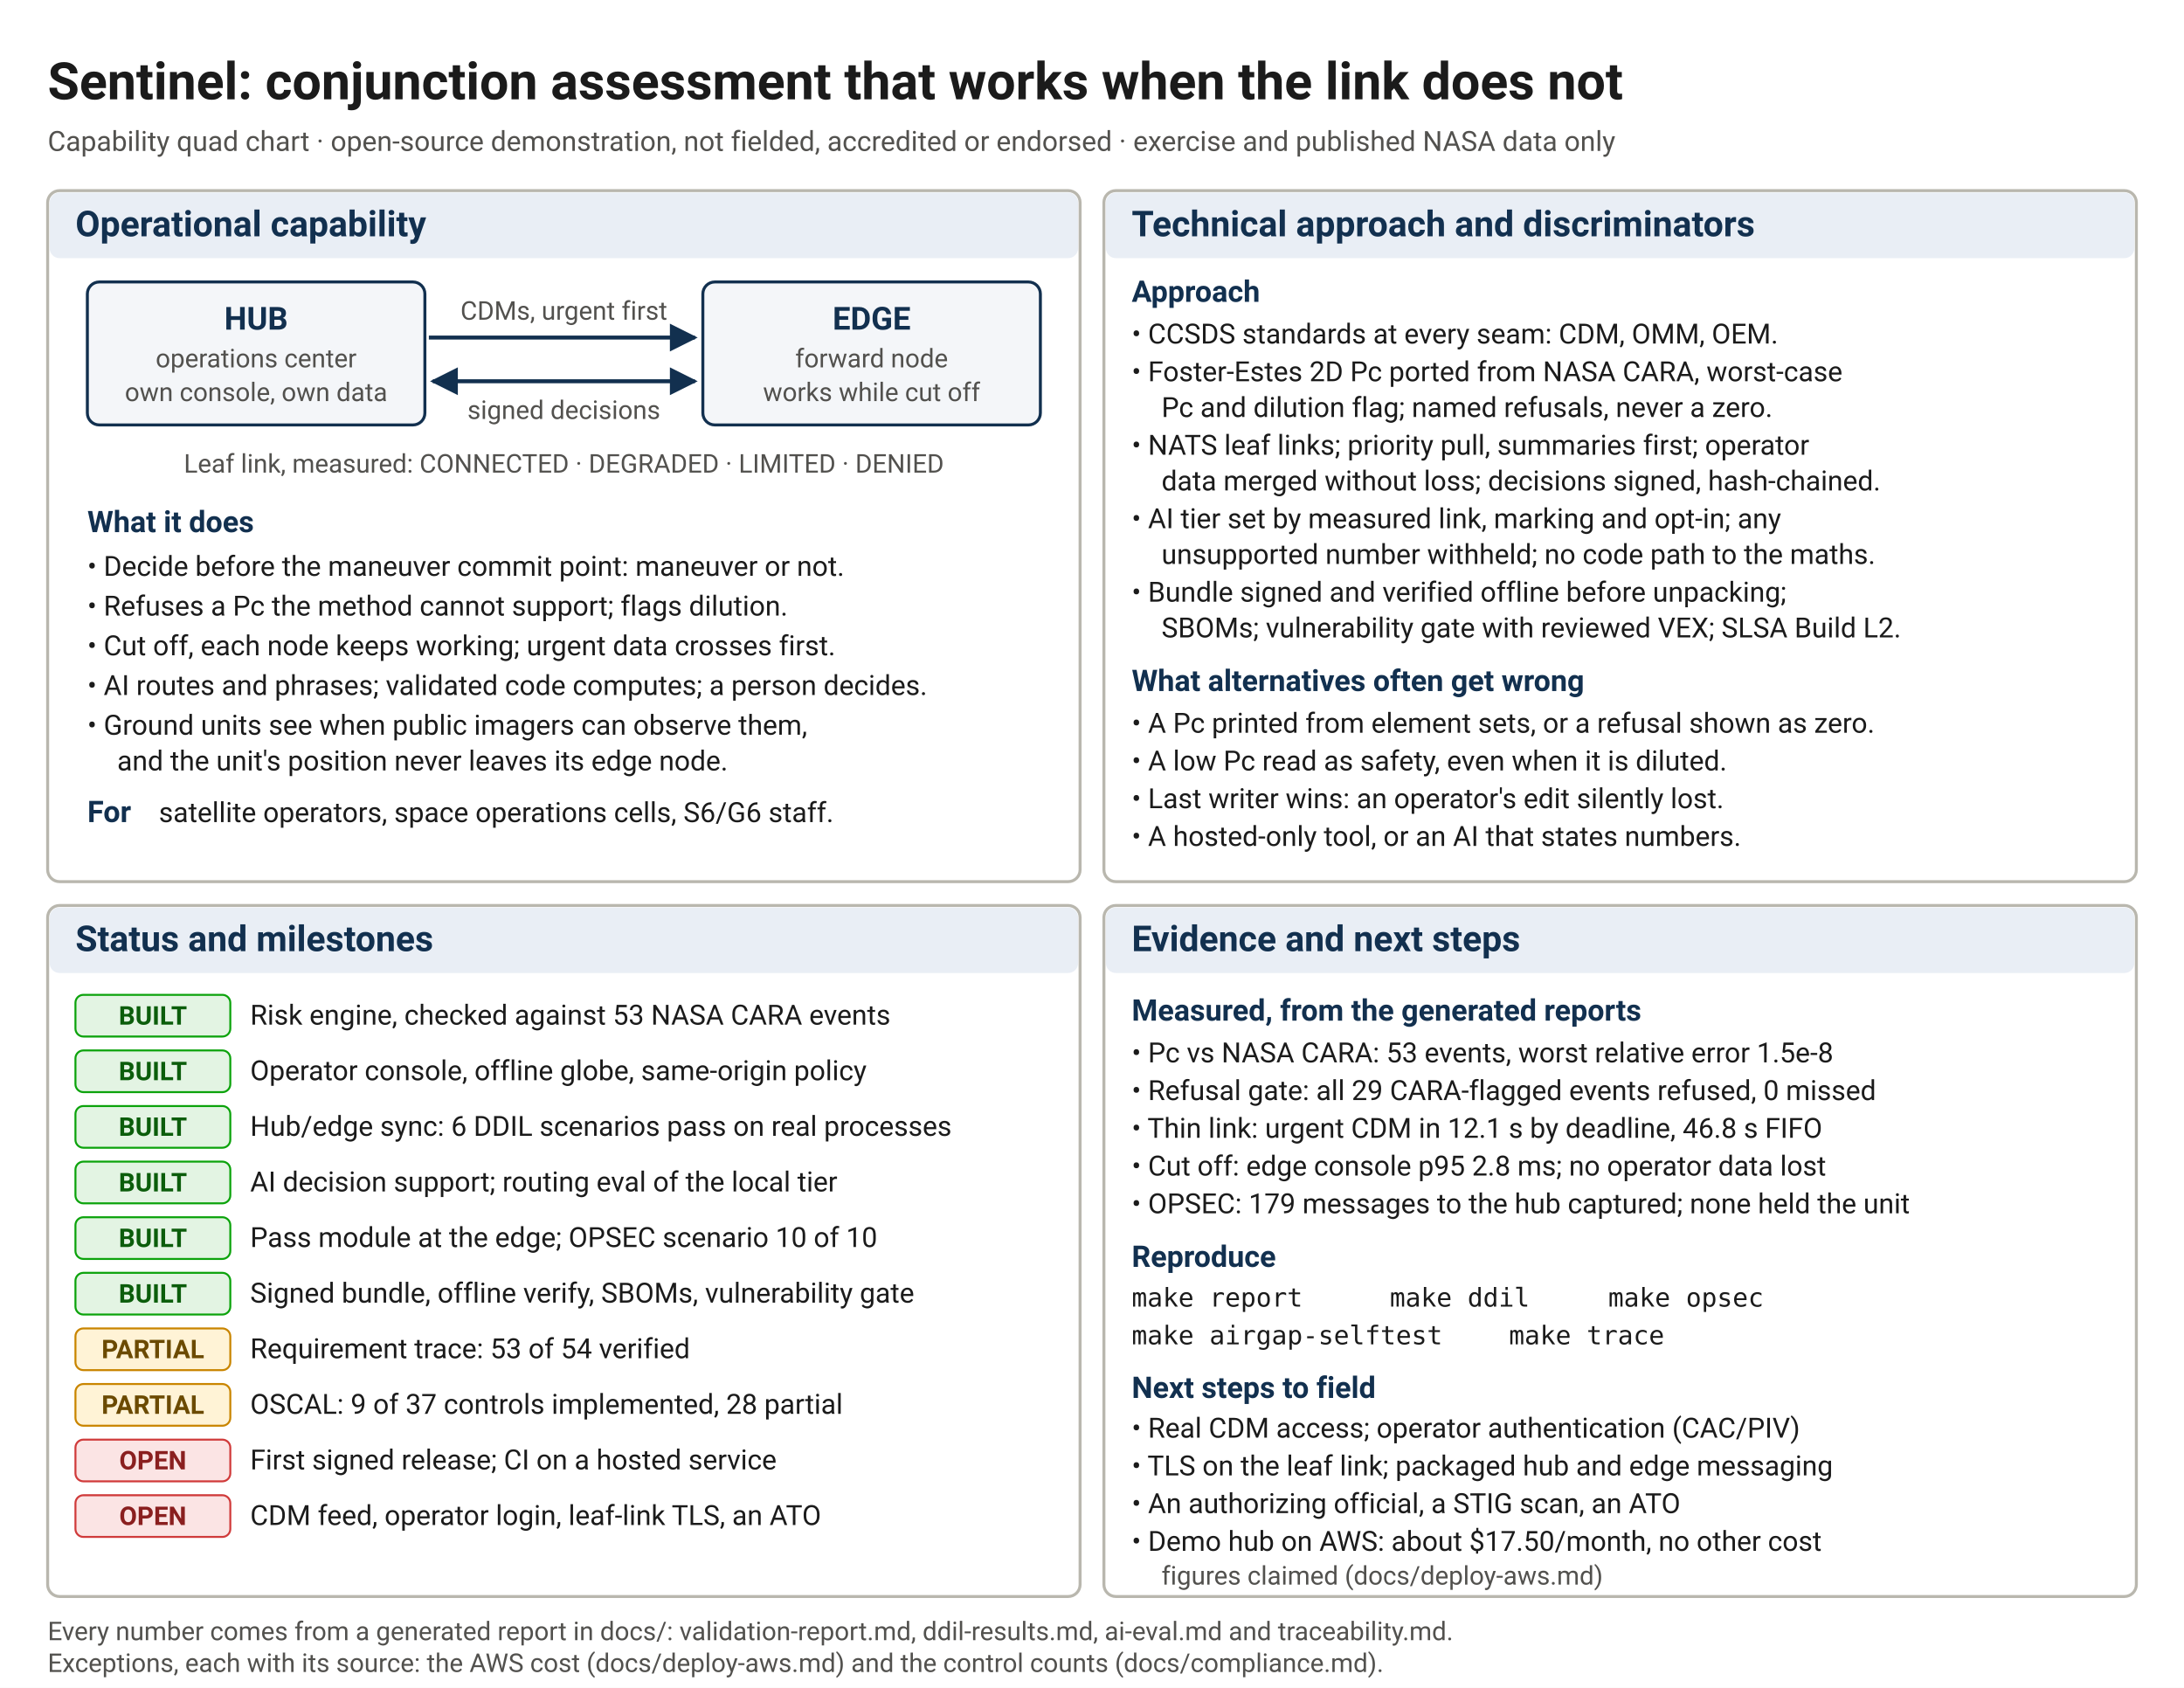
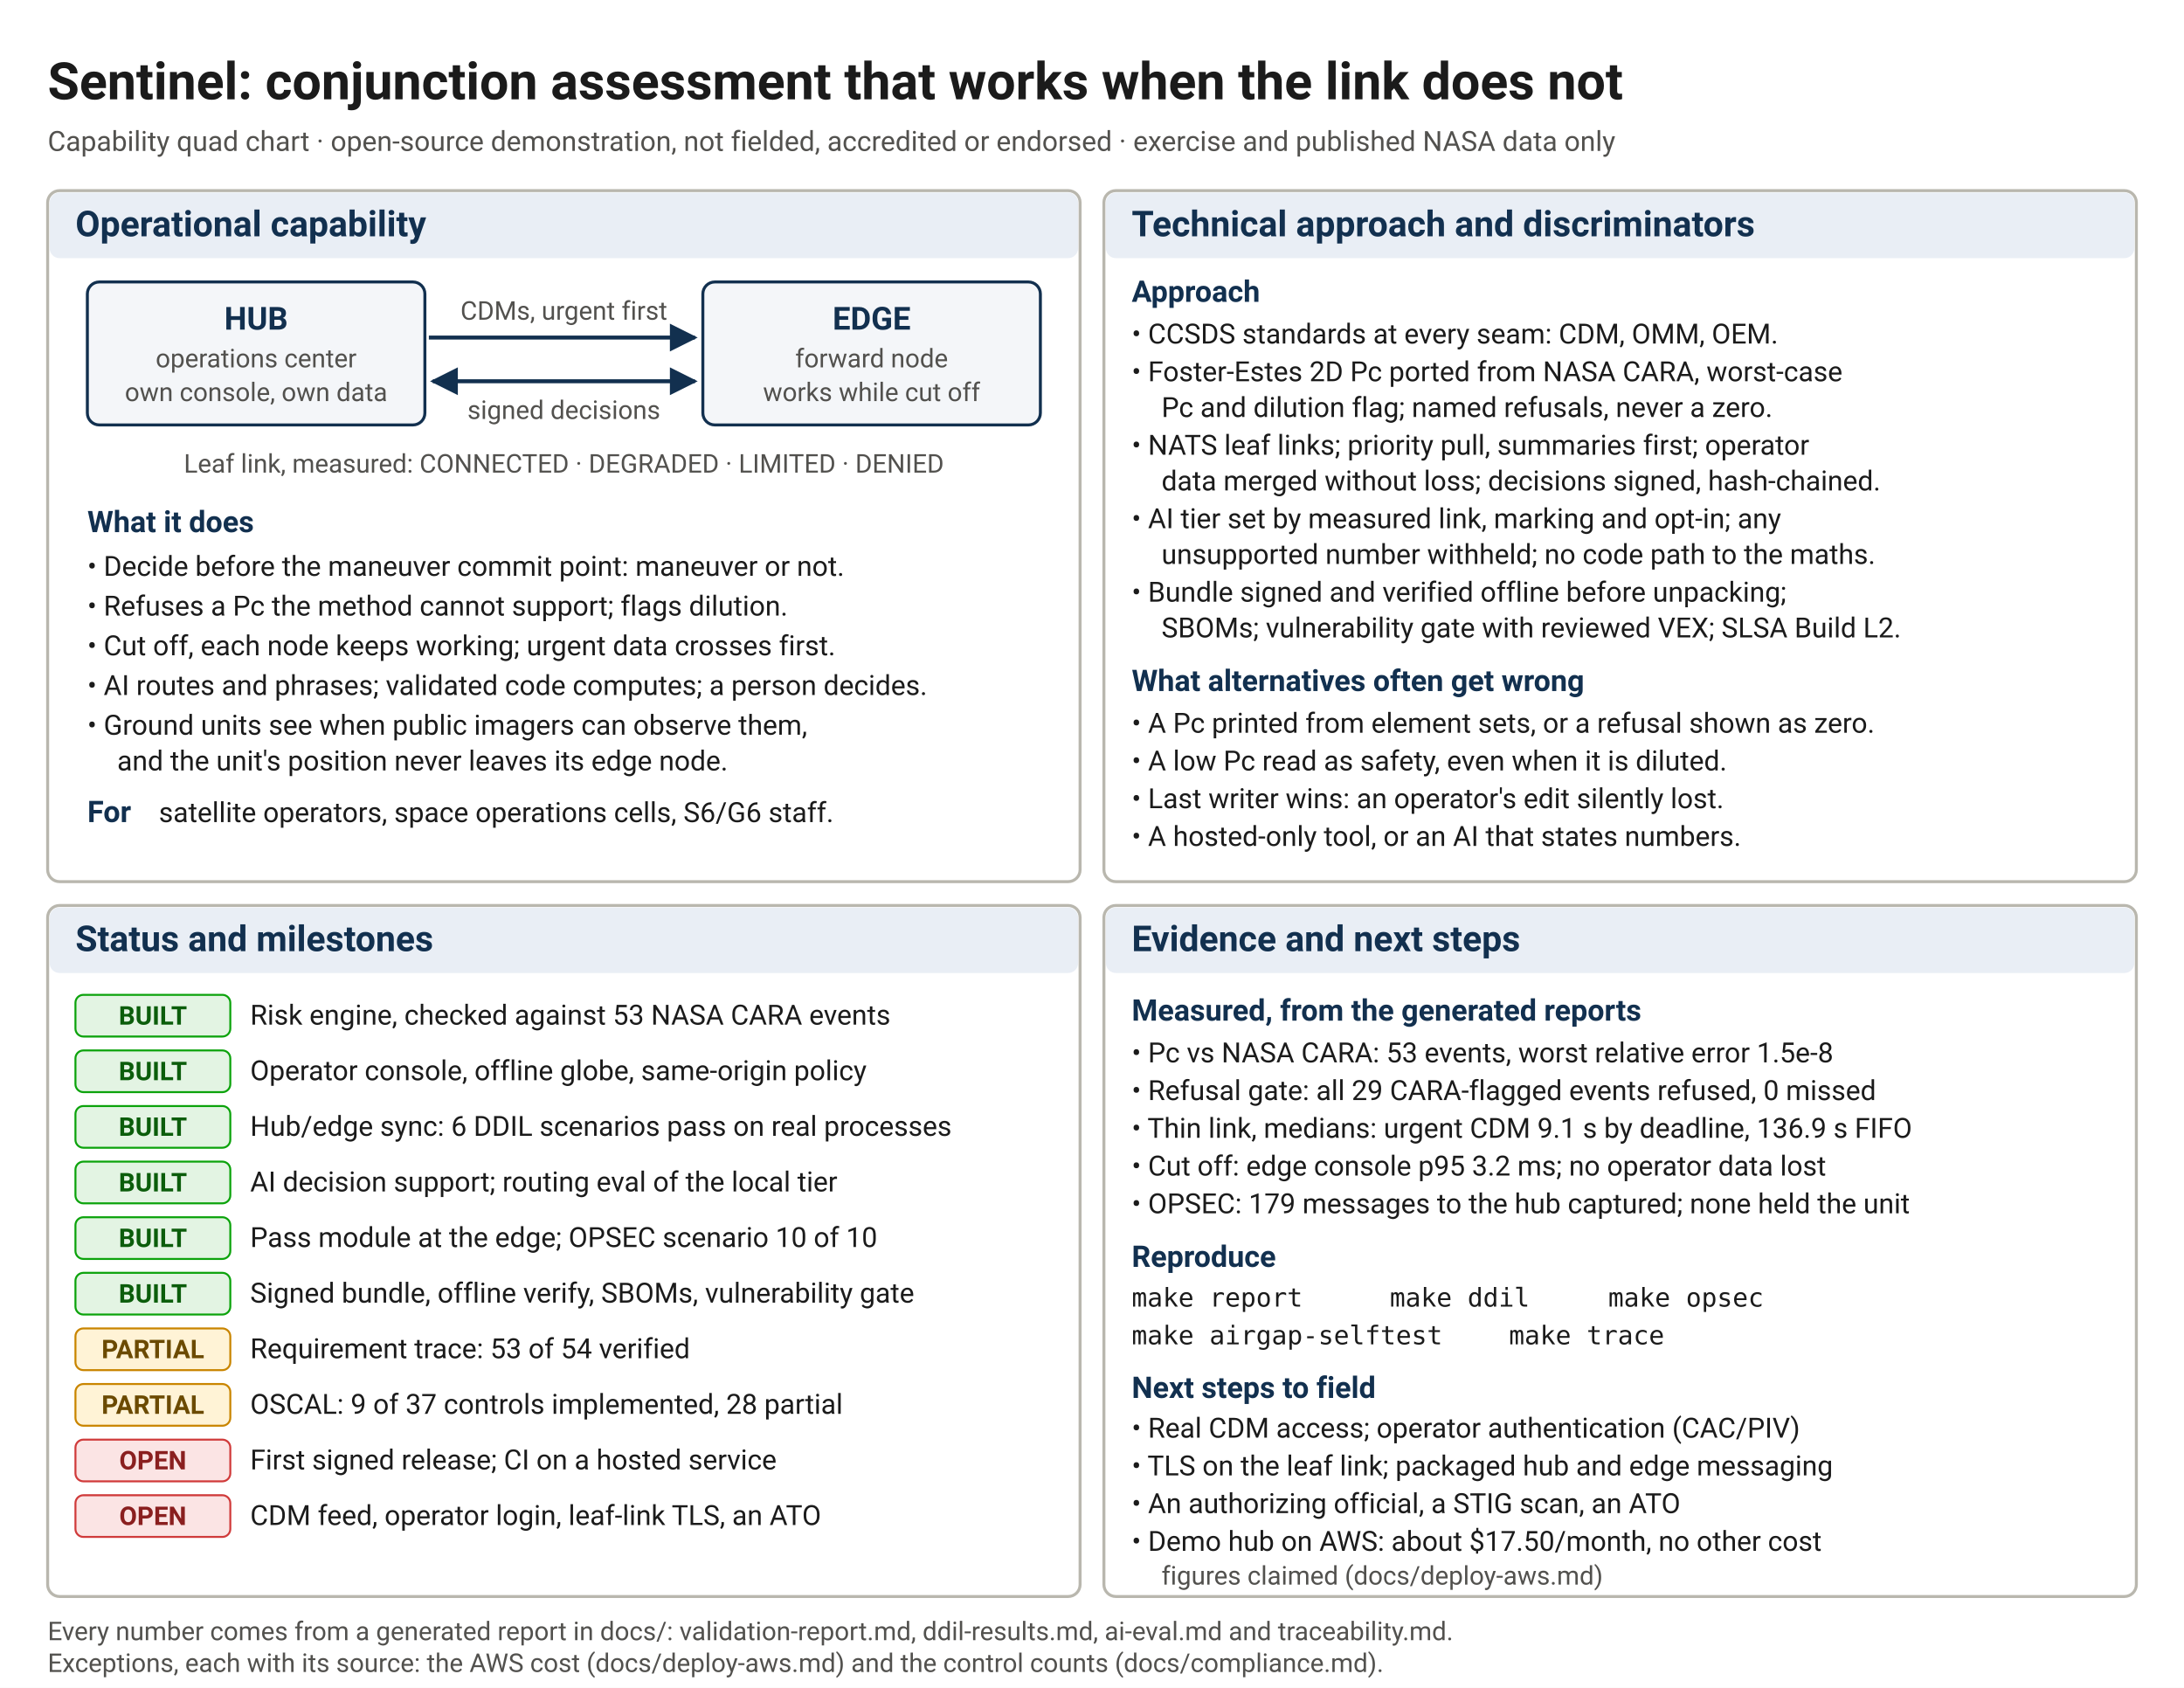
<svg xmlns="http://www.w3.org/2000/svg" width="11in" height="8.5in" viewBox="0 0 1100 850" role="img" aria-labelledby="qc-title qc-desc">
  <defs>
    <style>
      .t { font-family: system-ui, -apple-system, 'Segoe UI', Roboto, Helvetica, Arial, sans-serif; fill: #1b1b1b; }
      .m { font-family: ui-monospace, Menlo, Consolas, 'DejaVu Sans Mono', monospace; font-size: 13px; fill: #1b1b1b; }
      .title { font-size: 26px; font-weight: 700; }
      .sub { font-size: 14px; fill: #52514e; }
      .qt { font-size: 18px; font-weight: 700; fill: #12304f; }
      .h { font-size: 15px; font-weight: 700; fill: #12304f; }
      .b { font-size: 14px; }
      .s { font-size: 13px; fill: #52514e; }
      .n { font-size: 16px; font-weight: 700; fill: #12304f; }
      .chip { font-size: 13px; font-weight: 700; }
      .quad { fill: #ffffff; stroke: #b9b7ae; stroke-width: 1.5; }
      .band { fill: #e9eef5; }
      .node { fill: #f4f6f9; stroke: #12304f; stroke-width: 1.5; }
      .link { stroke: #12304f; stroke-width: 2; fill: none; }
      .built { fill: #e3f4e3; stroke: #0ca30c; }
      .built-t { fill: #0b5d0b; }
      .partial { fill: #fff3d6; stroke: #c98500; }
      .partial-t { fill: #6b4a00; }
      .open { fill: #fbe4e4; stroke: #d03b3b; }
      .open-t { fill: #8a1f1f; }
    </style>
    <marker id="arrow" viewBox="0 0 10 10" refX="9" refY="5" markerWidth="7" markerHeight="7" orient="auto-start-reverse">
      <path d="M0,0 L10,5 L0,10 z" fill="#12304f" />
    </marker>
  </defs>
  <rect x="0" y="0" width="1100" height="850" fill="#ffffff" />
  <text class="t title" x="24" y="50">Sentinel: conjunction assessment that works when the link does not</text>
  <text class="t sub" x="24" y="76">Capability quad chart · open-source demonstration, not fielded, accredited or endorsed · exercise and published NASA data only</text>
  <rect class="quad" x="24" y="96" width="520" height="348" rx="6" />
  <rect class="band" x="25" y="97" width="518" height="33" rx="5" />
  <text class="t qt" x="38" y="119">Operational capability</text>
  <rect class="node" x="44" y="142" width="170" height="72" rx="6" />
  <text class="t n" x="129" y="166" text-anchor="middle">HUB</text>
  <text class="t s" x="129" y="185" text-anchor="middle">operations center</text>
  <text class="t s" x="129" y="202" text-anchor="middle">own console, own data</text>
  <rect class="node" x="354" y="142" width="170" height="72" rx="6" />
  <text class="t n" x="439" y="166" text-anchor="middle">EDGE</text>
  <text class="t s" x="439" y="185" text-anchor="middle">forward node</text>
  <text class="t s" x="439" y="202" text-anchor="middle">works while cut off</text>
  <line class="link" x1="216" y1="170" x2="350" y2="170" marker-end="url(#arrow)" />
  <text class="t s" x="284" y="161" text-anchor="middle">CDMs, urgent first</text>
  <line class="link" x1="218" y1="192" x2="350" y2="192" marker-start="url(#arrow)" marker-end="url(#arrow)" />
  <text class="t s" x="284" y="211" text-anchor="middle">signed decisions</text>
  <text class="t s" x="284" y="238" text-anchor="middle">Leaf link, measured: CONNECTED · DEGRADED · LIMITED · DENIED</text>
  <text class="t h" x="44" y="268">What it does</text>
  <text class="t b" x="44" y="290">• Decide before the maneuver commit point: maneuver or not.</text>
  <text class="t b" x="44" y="310">• Refuses a Pc the method cannot support; flags dilution.</text>
  <text class="t b" x="44" y="330">• Cut off, each node keeps working; urgent data crosses first.</text>
  <text class="t b" x="44" y="350">• AI routes and phrases; validated code computes; a person decides.</text>
  <text class="t b" x="44" y="370">• Ground units see when public imagers can observe them,</text>
  <text class="t b" x="59" y="388">and the unit's position never leaves its edge node.</text>
  <text class="t h" x="44" y="414">For</text>
  <text class="t b" x="80" y="414">satellite operators, space operations cells, S6/G6 staff.</text>
  <rect class="quad" x="556" y="96" width="520" height="348" rx="6" />
  <rect class="band" x="557" y="97" width="518" height="33" rx="5" />
  <text class="t qt" x="570" y="119">Technical approach and discriminators</text>
  <text class="t h" x="570" y="152">Approach</text>
  <text class="t b" x="570" y="173">• CCSDS standards at every seam: CDM, OMM, OEM.</text>
  <text class="t b" x="570" y="192">• Foster-Estes 2D Pc ported from NASA CARA, worst-case</text>
  <text class="t b" x="585" y="210">Pc and dilution flag; named refusals, never a zero.</text>
  <text class="t b" x="570" y="229">• NATS leaf links; priority pull, summaries first; operator</text>
  <text class="t b" x="585" y="247">data merged without loss; decisions signed, hash-chained.</text>
  <text class="t b" x="570" y="266">• AI tier set by measured link, marking and opt-in; any</text>
  <text class="t b" x="585" y="284">unsupported number withheld; no code path to the maths.</text>
  <text class="t b" x="570" y="303">• Bundle signed and verified offline before unpacking;</text>
  <text class="t b" x="585" y="321">SBOMs; vulnerability gate with reviewed VEX; SLSA Build L2.</text>
  <text class="t h" x="570" y="348">What alternatives often get wrong</text>
  <text class="t b" x="570" y="369">• A Pc printed from element sets, or a refusal shown as zero.</text>
  <text class="t b" x="570" y="388">• A low Pc read as safety, even when it is diluted.</text>
  <text class="t b" x="570" y="407">• Last writer wins: an operator's edit silently lost.</text>
  <text class="t b" x="570" y="426">• A hosted-only tool, or an AI that states numbers.</text>
  <rect class="quad" x="24" y="456" width="520" height="348" rx="6" />
  <rect class="band" x="25" y="457" width="518" height="33" rx="5" />
  <text class="t qt" x="38" y="479">Status and milestones</text>
  <rect class="built" x="38" y="501" width="78" height="21" rx="4" />
  <text class="t chip built-t" x="77" y="516" text-anchor="middle">BUILT</text>
  <text class="t b" x="126" y="516">Risk engine, checked against 53 NASA CARA events</text>
  <rect class="built" x="38" y="529" width="78" height="21" rx="4" />
  <text class="t chip built-t" x="77" y="544" text-anchor="middle">BUILT</text>
  <text class="t b" x="126" y="544">Operator console, offline globe, same-origin policy</text>
  <rect class="built" x="38" y="557" width="78" height="21" rx="4" />
  <text class="t chip built-t" x="77" y="572" text-anchor="middle">BUILT</text>
  <text class="t b" x="126" y="572">Hub/edge sync: 6 DDIL scenarios pass on real processes</text>
  <rect class="built" x="38" y="585" width="78" height="21" rx="4" />
  <text class="t chip built-t" x="77" y="600" text-anchor="middle">BUILT</text>
  <text class="t b" x="126" y="600">AI decision support; routing eval of the local tier</text>
  <rect class="built" x="38" y="613" width="78" height="21" rx="4" />
  <text class="t chip built-t" x="77" y="628" text-anchor="middle">BUILT</text>
  <text class="t b" x="126" y="628">Pass module at the edge; OPSEC scenario 10 of 10</text>
  <rect class="built" x="38" y="641" width="78" height="21" rx="4" />
  <text class="t chip built-t" x="77" y="656" text-anchor="middle">BUILT</text>
  <text class="t b" x="126" y="656">Signed bundle, offline verify, SBOMs, vulnerability gate</text>
  <rect class="partial" x="38" y="669" width="78" height="21" rx="4" />
  <text class="t chip partial-t" x="77" y="684" text-anchor="middle">PARTIAL</text>
  <text class="t b" x="126" y="684">Requirement trace: 53 of 54 verified</text>
  <rect class="partial" x="38" y="697" width="78" height="21" rx="4" />
  <text class="t chip partial-t" x="77" y="712" text-anchor="middle">PARTIAL</text>
  <text class="t b" x="126" y="712">OSCAL: 9 of 37 controls implemented, 28 partial</text>
  <rect class="open" x="38" y="725" width="78" height="21" rx="4" />
  <text class="t chip open-t" x="77" y="740" text-anchor="middle">OPEN</text>
  <text class="t b" x="126" y="740">First signed release; CI on a hosted service</text>
  <rect class="open" x="38" y="753" width="78" height="21" rx="4" />
  <text class="t chip open-t" x="77" y="768" text-anchor="middle">OPEN</text>
  <text class="t b" x="126" y="768">CDM feed, operator login, leaf-link TLS, an ATO</text>
  <rect class="quad" x="556" y="456" width="520" height="348" rx="6" />
  <rect class="band" x="557" y="457" width="518" height="33" rx="5" />
  <text class="t qt" x="570" y="479">Evidence and next steps</text>
  <text class="t h" x="570" y="514">Measured, from the generated reports</text>
  <text class="t b" x="570" y="535">• Pc vs NASA CARA: 53 events, worst relative error 1.5e-8</text>
  <text class="t b" x="570" y="554">• Refusal gate: all 29 CARA-flagged events refused, 0 missed</text>
-   <text class="t b" x="570" y="573">• Thin link: urgent CDM in 12.1 s by deadline, 46.8 s FIFO</text>
-   <text class="t b" x="570" y="592">• Cut off: edge console p95 2.8 ms; no operator data lost</text>
+   <text class="t b" x="570" y="573">• Thin link, medians: urgent CDM 9.1 s by deadline, 136.9 s FIFO</text>
+   <text class="t b" x="570" y="592">• Cut off: edge console p95 3.2 ms; no operator data lost</text>
  <text class="t b" x="570" y="611">• OPSEC: 179 messages to the hub captured; none held the unit</text>
  <text class="t h" x="570" y="638">Reproduce</text>
  <text class="m" x="570" y="658">make report</text>
  <text class="m" x="700" y="658">make ddil</text>
  <text class="m" x="810" y="658">make opsec</text>
  <text class="m" x="570" y="677">make airgap-selftest</text>
  <text class="m" x="760" y="677">make trace</text>
  <text class="t h" x="570" y="704">Next steps to field</text>
  <text class="t b" x="570" y="724">• Real CDM access; operator authentication (CAC/PIV)</text>
  <text class="t b" x="570" y="743">• TLS on the leaf link; packaged hub and edge messaging</text>
  <text class="t b" x="570" y="762">• An authorizing official, a STIG scan, an ATO</text>
  <text class="t b" x="570" y="781">• Demo hub on AWS: about $17.50/month, no other cost</text>
  <text class="t s" x="585" y="798">figures claimed (docs/deploy-aws.md)</text>
  <text class="t s" x="24" y="826">Every number comes from a generated report in docs/: validation-report.md, ddil-results.md, ai-eval.md and traceability.md.</text>
  <text class="t s" x="24" y="842">Exceptions, each with its source: the AWS cost (docs/deploy-aws.md) and the control counts (docs/compliance.md).</text>
</svg>
